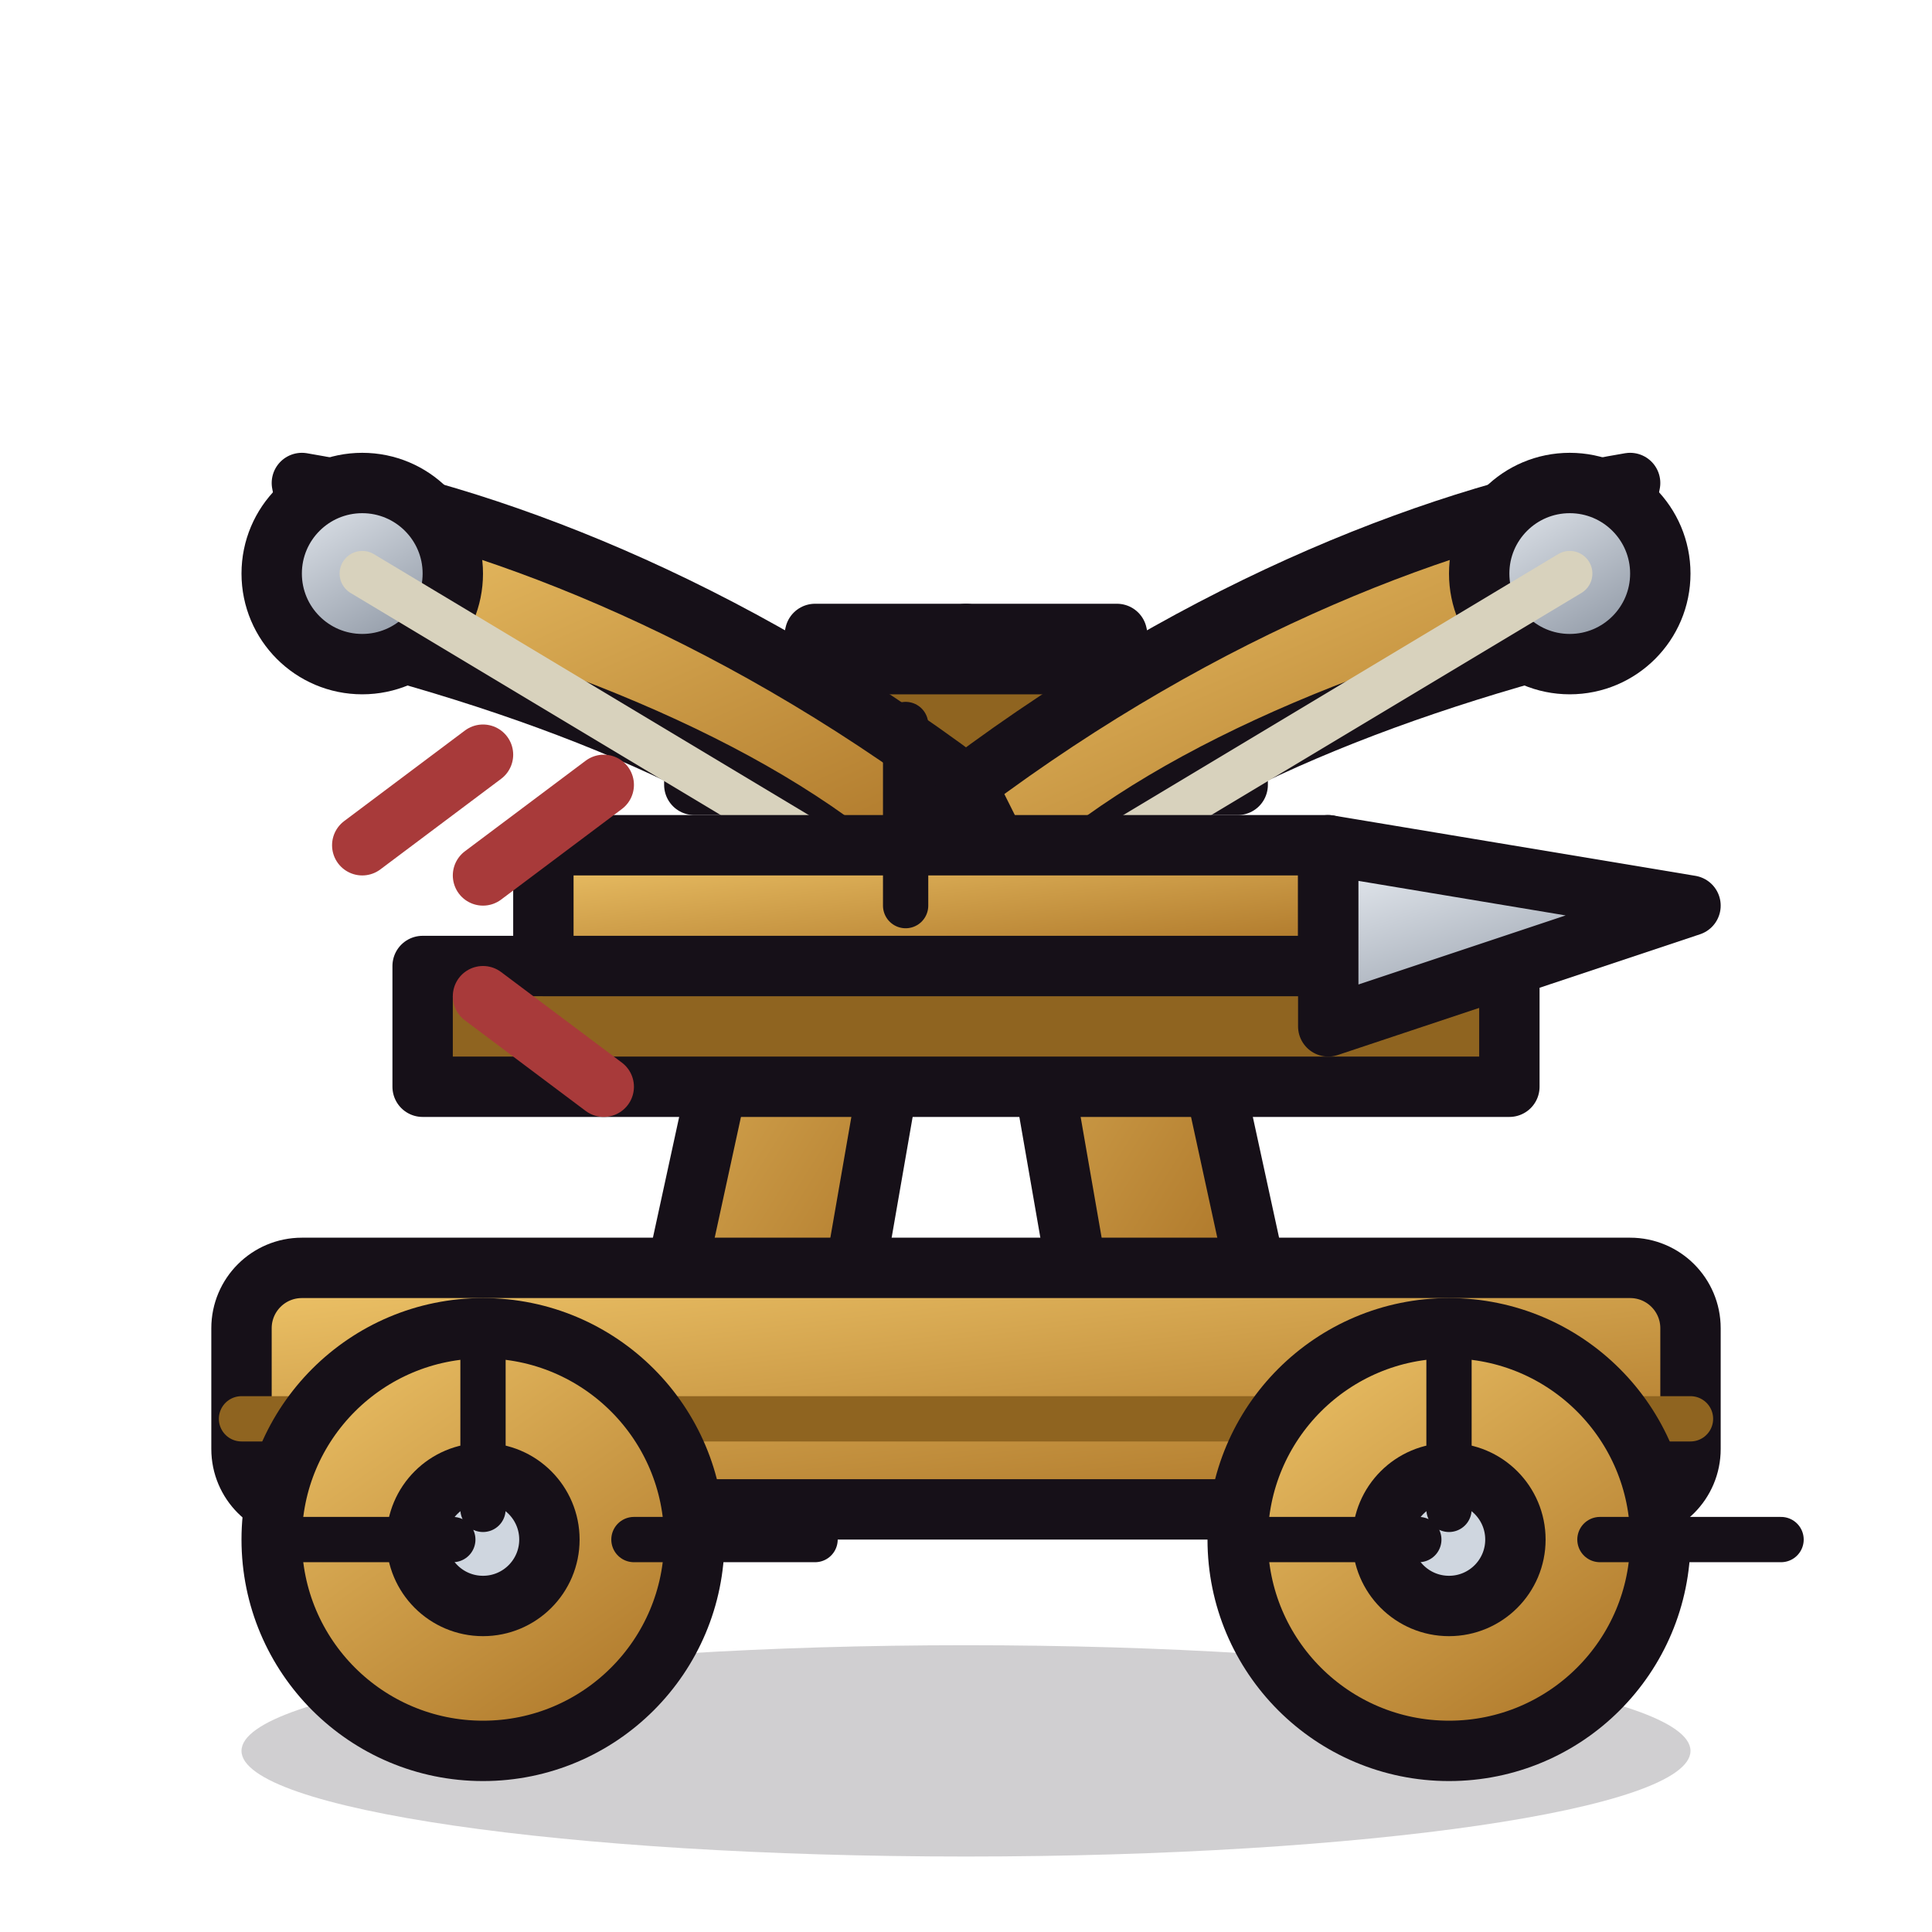
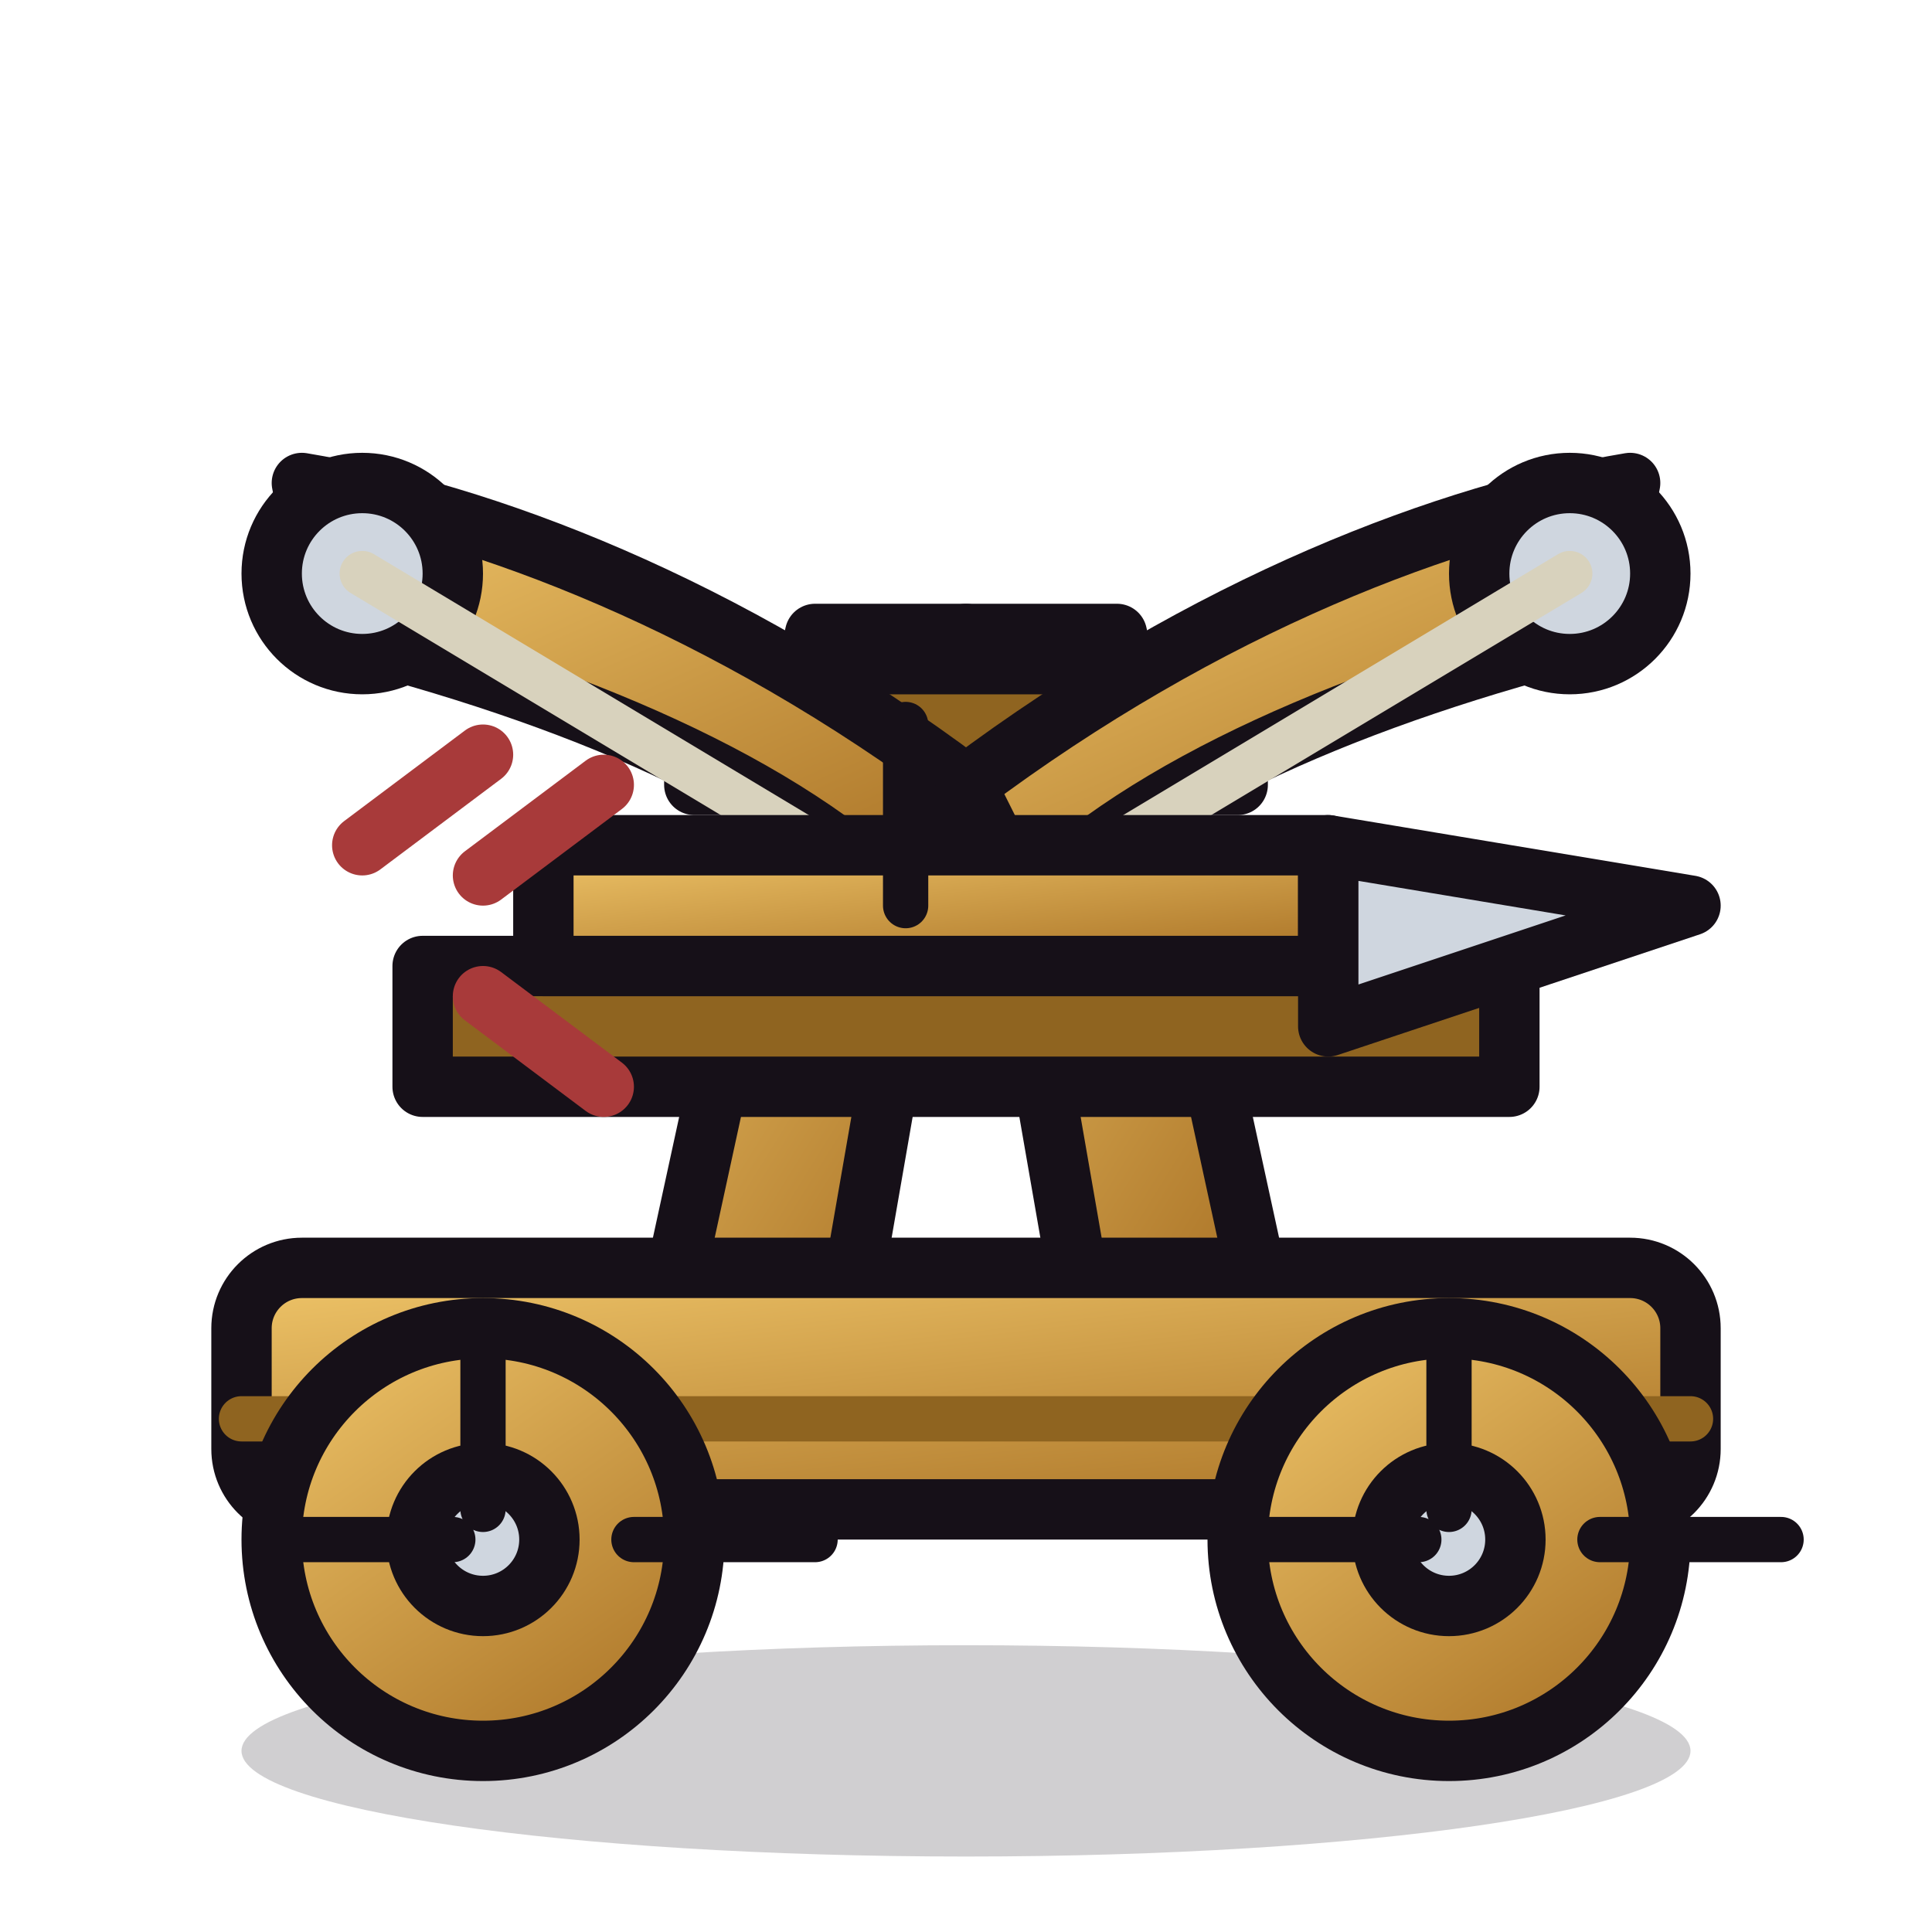
<svg xmlns="http://www.w3.org/2000/svg" viewBox="0 0 64 64" width="64" height="64" role="img" aria-label="Ballista">
  <defs>
    <linearGradient id="bl-wood" x1="0" y1="0" x2="0.7" y2="1">
      <stop offset="0" stop-color="#f0c66a" />
      <stop offset="1" stop-color="#b07a2c" />
-     </linearGradient>
-     <linearGradient id="bl-steel" x1="0" y1="0" x2="0.6" y2="1">
-       <stop offset="0" stop-color="#eef2f7" />
-       <stop offset="1" stop-color="#8e97a4" />
    </linearGradient>
  </defs>
  <g stroke="#161018" stroke-width="2" stroke-linejoin="round" stroke-linecap="round">
    <ellipse cx="32" cy="58" rx="24" ry="3.5" fill="#161018" opacity="0.2" stroke="none" />
    <path d="M22 44 L27 21 H32 L28 44 Z" fill="url(#bl-wood)" />
    <path d="M42 44 L37 21 H32 L36 44 Z" fill="url(#bl-wood)" />
    <path d="M23 22 H41 V26 H23 Z" fill="#8f6420" />
    <path d="M32 26 C24 20 16 17 10 16 L11 21 C19 23 26 26 30 30 Z" fill="url(#bl-wood)" />
    <path d="M32 26 C40 20 48 17 54 16 L53 21 C45 23 38 26 34 30 Z" fill="url(#bl-wood)" />
-     <circle cx="12" cy="19" r="3" fill="url(#bl-steel)" />
-     <circle cx="52" cy="19" r="3" fill="url(#bl-steel)" />
+     <circle cx="12" cy="19" r="3" fill="#cfd6df" />
+     <circle cx="52" cy="19" r="3" fill="#cfd6df" />
    <path d="M12 19 L32 31 L52 19" fill="none" stroke-width="1.5" stroke="#d8d2bd" />
    <rect x="8" y="42" width="48" height="8" rx="2" fill="url(#bl-wood)" />
    <path d="M8 47 H56" fill="none" stroke-width="1.5" stroke="#8f6420" />
    <circle cx="16" cy="51" r="7" fill="url(#bl-wood)" />
    <circle cx="16" cy="51" r="2.2" fill="#cfd6df" />
    <path d="M16 44 V50 M9 51 H15 M21 51 H27" fill="none" stroke-width="1.5" />
    <circle cx="48" cy="51" r="7" fill="url(#bl-wood)" />
    <circle cx="48" cy="51" r="2.2" fill="#cfd6df" />
    <path d="M48 44 V50 M41 51 H47 M53 51 H59" fill="none" stroke-width="1.5" />
    <path d="M14 32 H50 V36 H14 Z" fill="#8f6420" />
    <path d="M18 28 H44 V32 H18 Z" fill="url(#bl-wood)" />
-     <path d="M44 28 L56 30 L44 34 Z" fill="url(#bl-steel)" />
+     <path d="M44 28 L56 30 L44 34 Z" fill="#cfd6df" />
    <path d="M16 29 L20 26 M16 33 L20 36 M12 28 L16 25" stroke-width="2" stroke="#a83a3a" />
    <path d="M30 30 L30 24" fill="none" stroke-width="1.5" />
  </g>
</svg>
